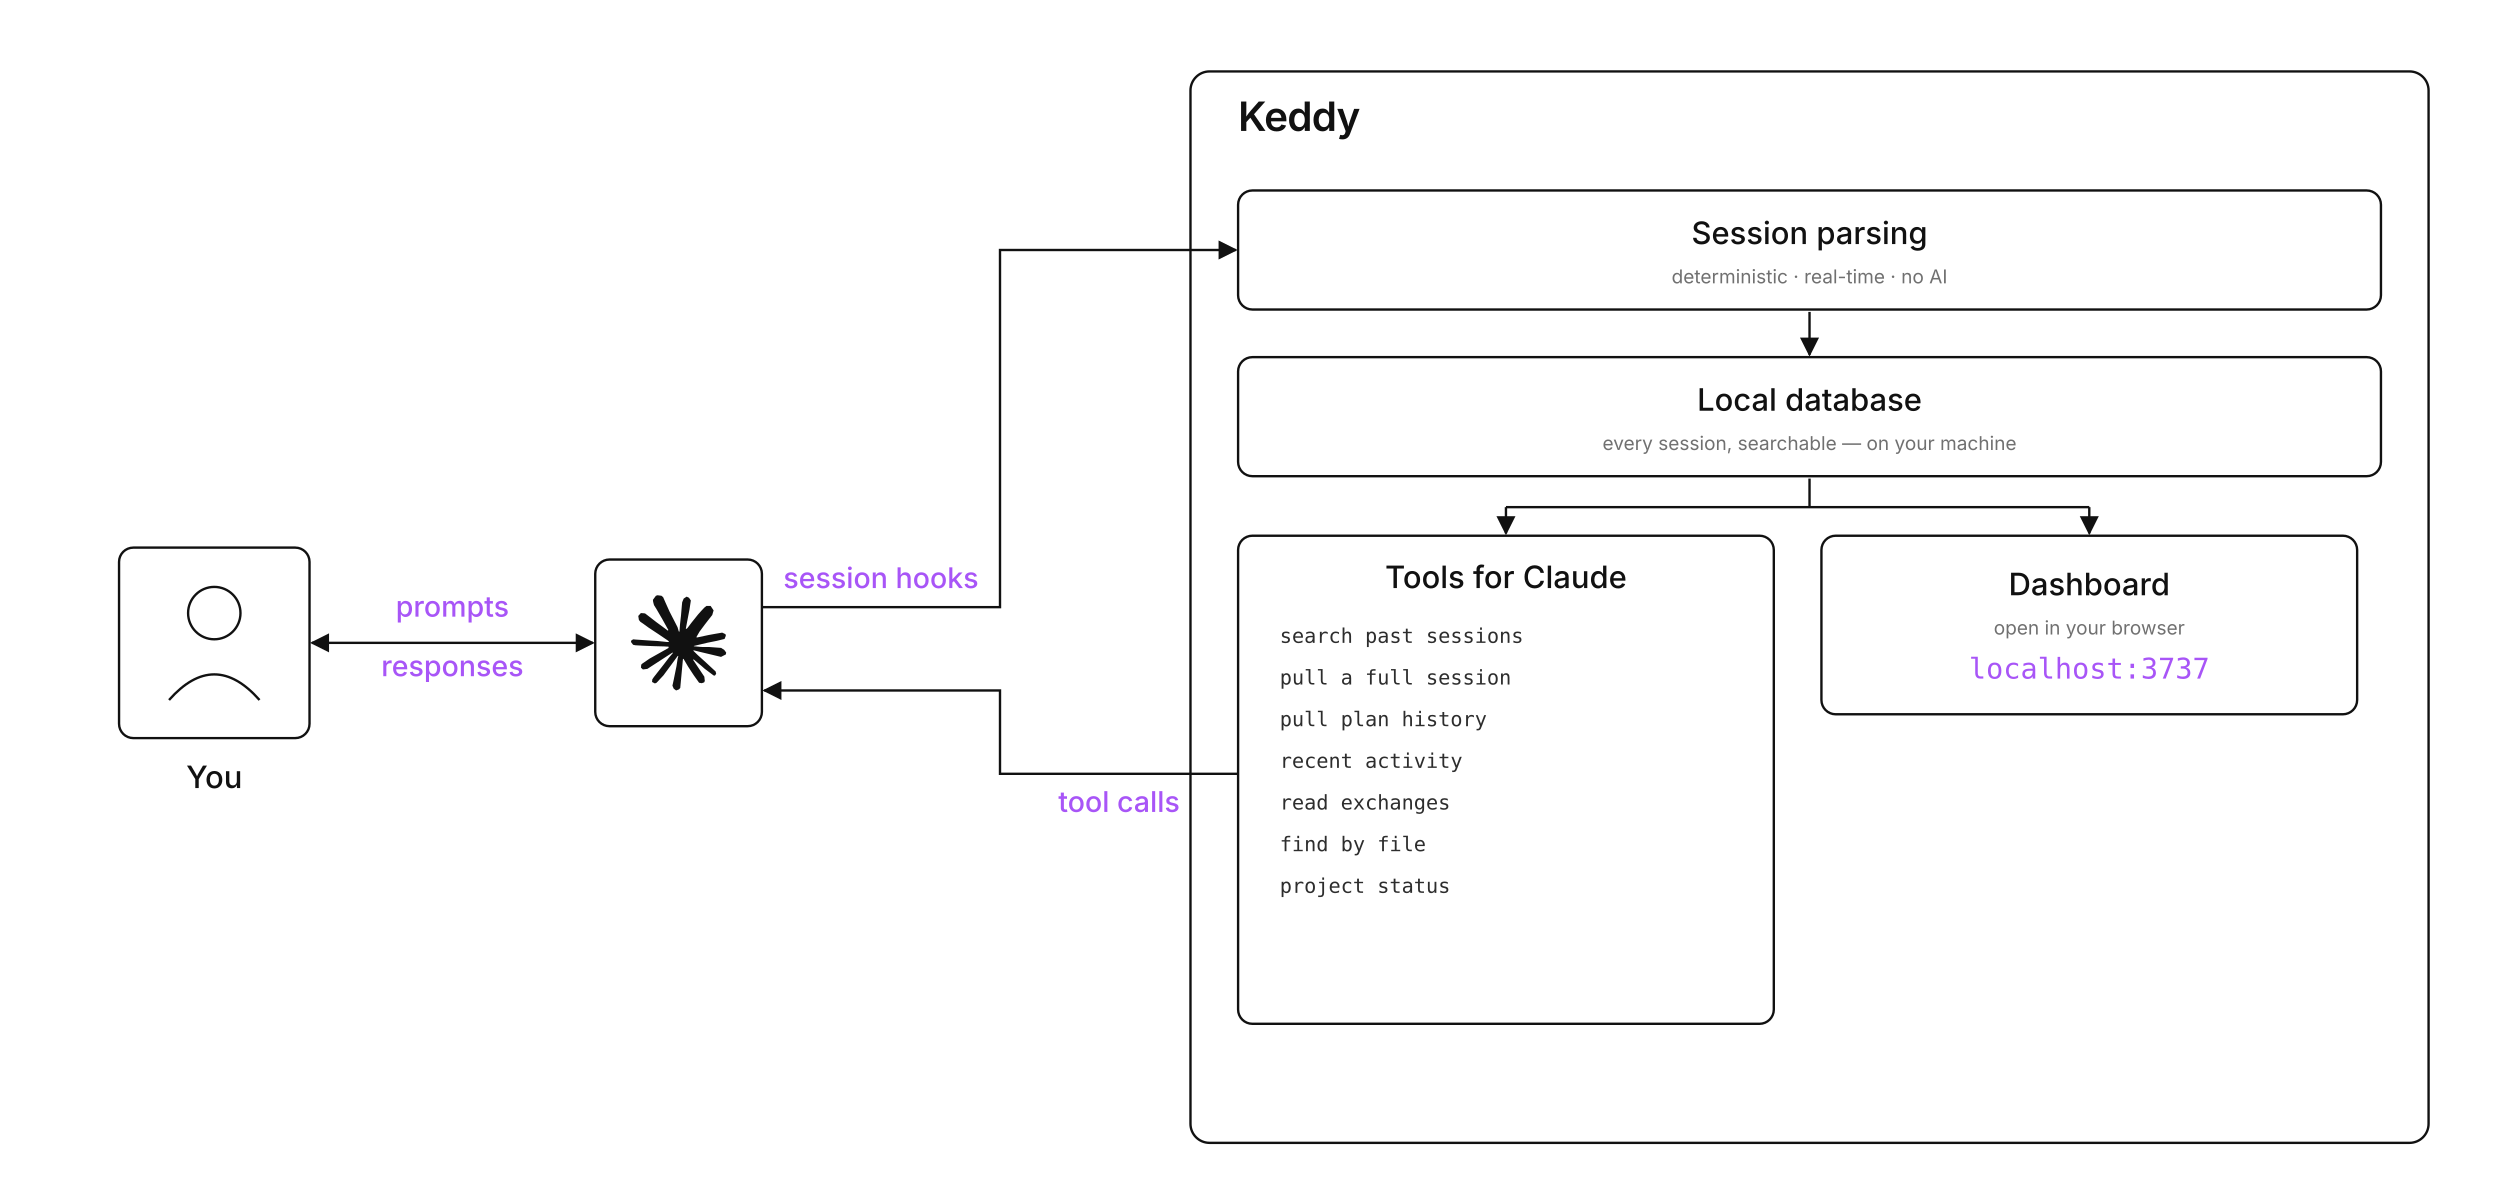
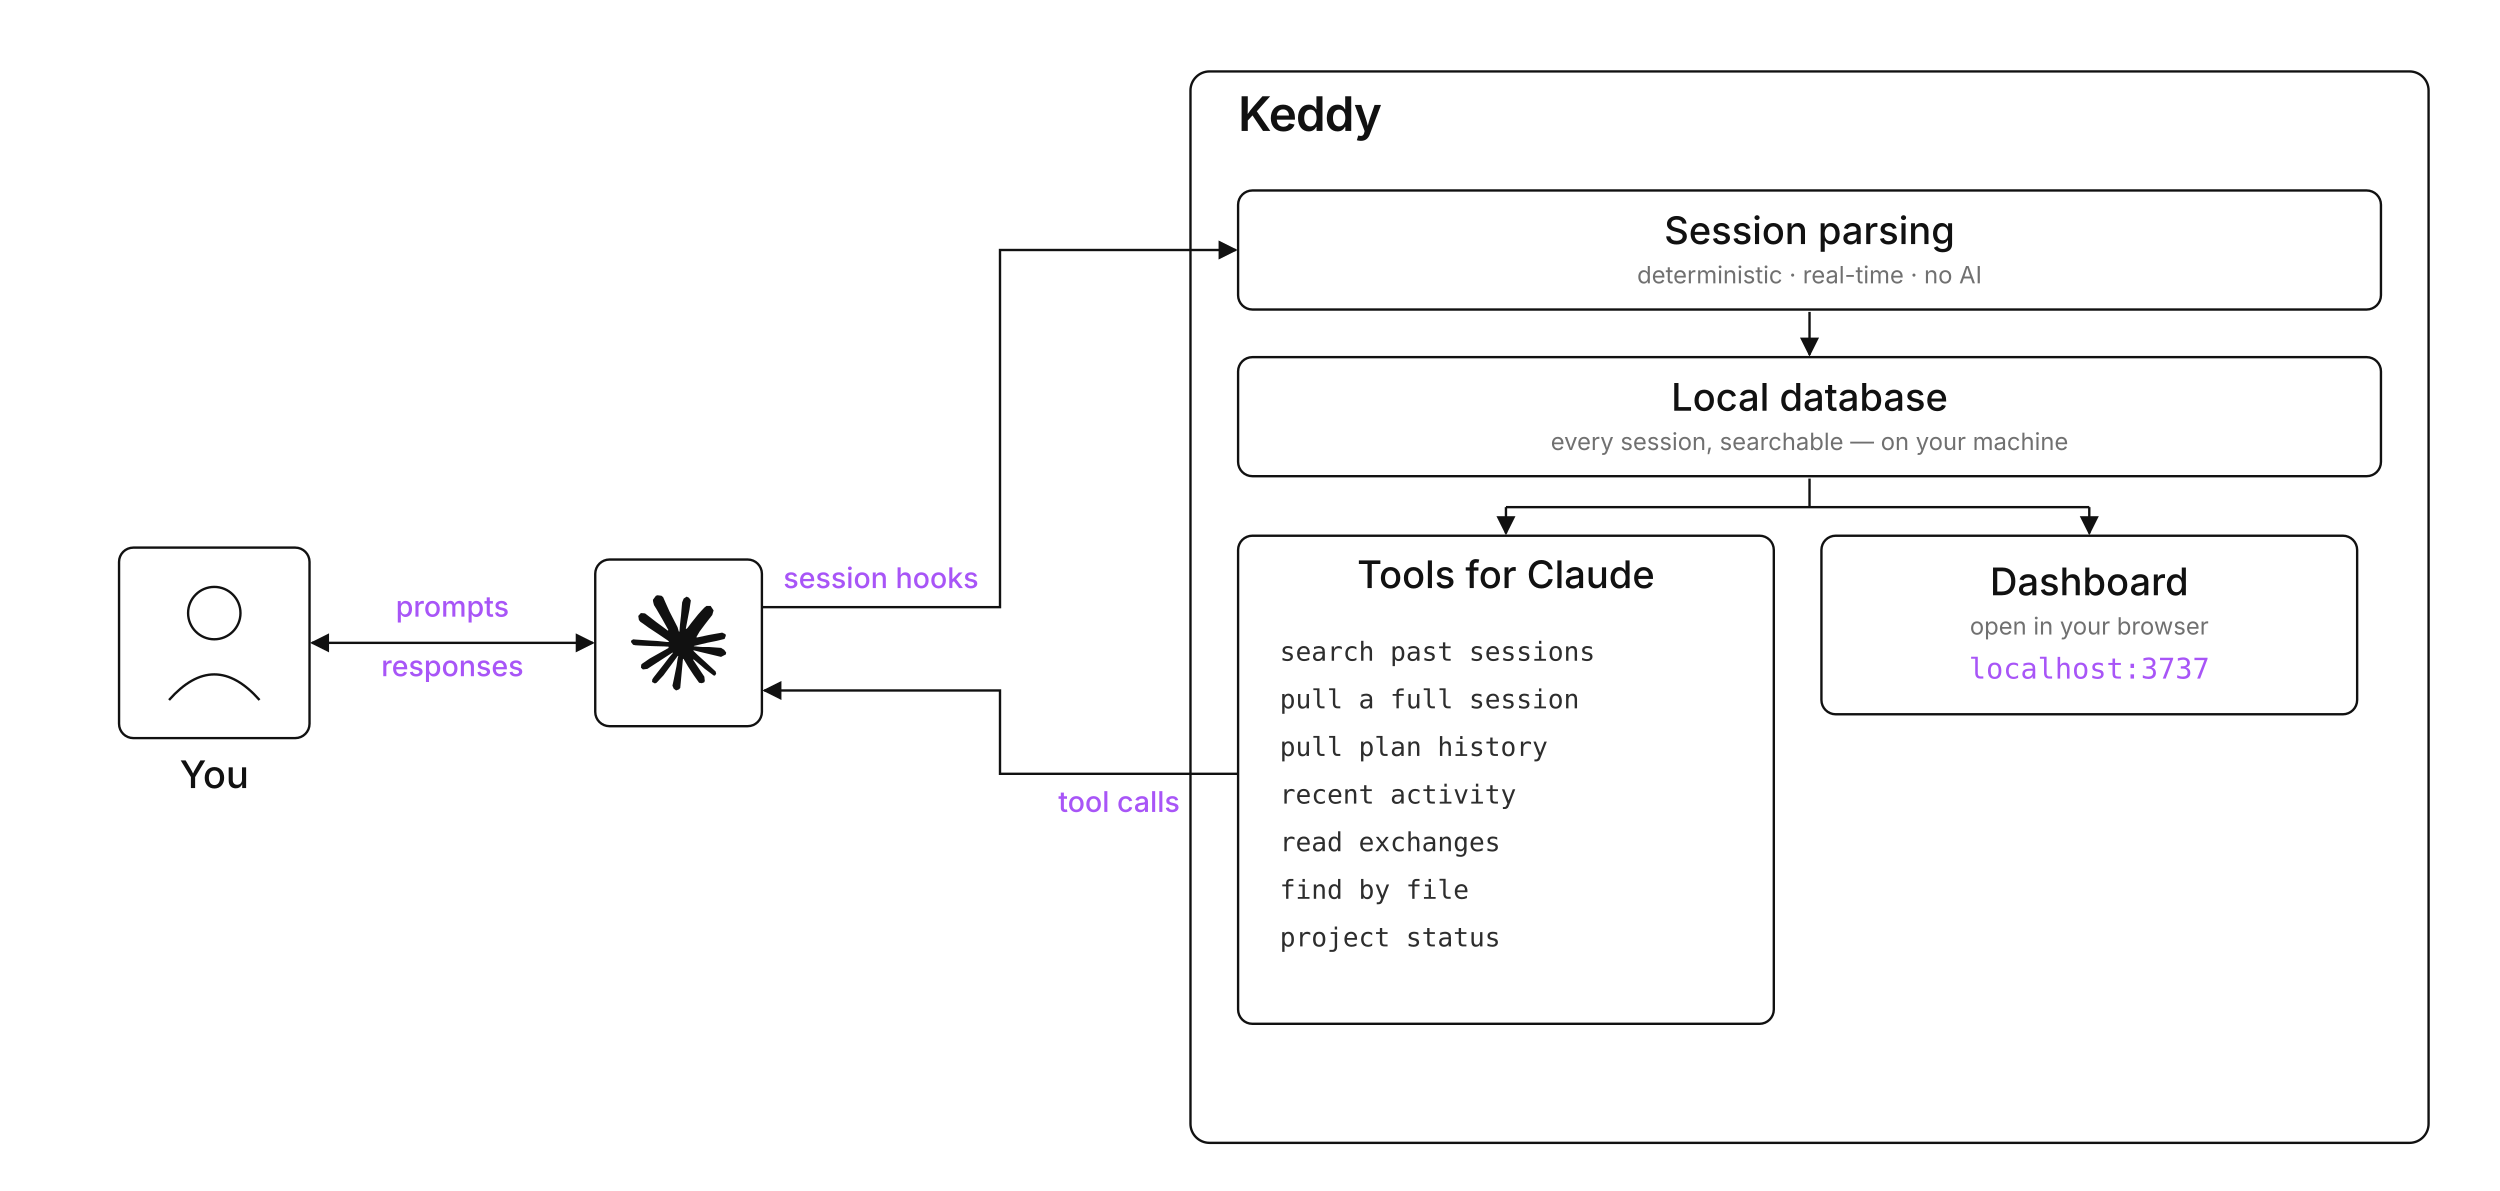
<svg xmlns="http://www.w3.org/2000/svg" viewBox="0 0 2100 1000" role="img" aria-label="Keddy architecture: You interact with Claude Code; Claude Code sends session hooks to Keddy's session reader, which writes to a local database. The database serves both MCP tools that Claude can call, and a dashboard you open in your browser.">
  <defs>
    <style>
      .box { fill: none; stroke: #111111; stroke-width: 2; }
      .label { font-family: -apple-system, BlinkMacSystemFont, "Inter", "Helvetica Neue", Arial, sans-serif; fill: #111111; }
-       .label-box { font-size: 26px; font-weight: 500; }
-       .label-sub { font-size: 16px; font-weight: 400; opacity: 0.6; }
-       .label-title { font-size: 34px; font-weight: 600; letter-spacing: -0.02em; }
+       .label-box { font-size: 32px; font-weight: 500; }
+       .label-sub { font-size: 20px; font-weight: 400; opacity: 0.6; }
+       .label-title { font-size: 40px; font-weight: 600; letter-spacing: -0.02em; }
      .label-arrow { font-family: -apple-system, BlinkMacSystemFont, "Inter", "Helvetica Neue", Arial, sans-serif; font-size: 24px; font-weight: 500; fill: #a855f7; }
-       .tool-list { font-family: ui-monospace, "SF Mono", Menlo, Consolas, monospace; font-size: 17px; fill: #111111; opacity: 0.88; }
+       .tool-list { font-family: ui-monospace, "SF Mono", Menlo, Consolas, monospace; font-size: 22px; fill: #111111; opacity: 0.88; }
      .arrow { stroke: #111111; stroke-width: 2; fill: none; }
    </style>
    <marker id="arrowhead" viewBox="0 0 10 10" refX="9" refY="5" markerWidth="8" markerHeight="8" orient="auto-start-reverse">
      <path d="M 0 0 L 10 5 L 0 10 z" fill="#111111" />
    </marker>
  </defs>
  <rect x="100" y="460" width="160" height="160" rx="12" class="box" />
  <circle cx="180" cy="515" r="22" fill="none" stroke="#111111" stroke-width="2" />
  <path d="M 142 588 Q 180 545 218 588" fill="none" stroke="#111111" stroke-width="2" />
  <text x="180" y="662" text-anchor="middle" class="label label-box">You</text>
  <line x1="262" y1="540" x2="498" y2="540" class="arrow" marker-end="url(#arrowhead)" marker-start="url(#arrowhead)" />
  <text x="380" y="518" text-anchor="middle" class="label-arrow">prompts</text>
  <text x="380" y="568" text-anchor="middle" class="label-arrow">responses</text>
  <rect x="500" y="470" width="140" height="140" rx="12" class="box" />
  <svg x="530" y="500" width="80" height="80" viewBox="0 0 24 24">
    <path fill="#111111" d="m4.714 15.956 4.717-2.647.079-.231-.079-.128h-.231l-.789-.049-2.696-.073-2.337-.097-2.265-.121-.571-.121-.534-.704.055-.352.48-.322.686.061 1.518.103 2.277.158 1.651.097 2.447.255h.389l.055-.158-.134-.097-.103-.097L6.973 9.836l-2.55-1.688-1.336-.971-.723-.492-.364-.461-.158-1.008.656-.723.88.061.225.061.892.686 1.906 1.475 2.489 1.834.364.303.146-.103.018-.073-.164-.273-1.354-2.447-1.445-2.489-.643-1.032-.17-.619c-.061-.255-.103-.467-.103-.729L6.287.134 6.7 0l.996.134.419.364.619 1.415 1.002 2.228 1.554 3.03.455.898.243.832.091.255h.158v-.146l.128-1.706.237-2.095.231-2.696.079-.759.376-.911.747-.492.583.279.48.686-.067.443-.285 1.852-.559 2.902-.364 1.943h.212l.243-.243.984-1.305 1.651-2.064.729-.82.85-.905.546-.431h1.032l.759 1.129-.34 1.166-1.062 1.348-.88 1.141-1.263 1.7-.789 1.36.073.109.188-.018 2.853-.607 1.542-.279 1.84-.316.832.389.091.395-.328.807-1.967.486-2.307.461-3.436.814-.043.03.049.061 1.548.146.662.036h1.621l3.018.225.789.522.474.638-.079.486-1.214.619-1.639-.389-3.825-.911-1.311-.328h-.182v.109l1.093 1.069 2.003 1.809 2.507 2.331.128.577-.322.455-.34-.049-2.204-1.657-.85-.747-1.925-1.621h-.128v.17l.443.65 2.344 3.521.121 1.081-.17.352-.607.212-.668-.121-1.372-1.925L14.38 17.959l-1.141-1.943-.14.079-.674 7.255-.316.37-.729.279-.607-.461-.322-.747.322-1.475.389-1.925.316-1.53.285-1.9.17-.631-.012-.043-.14.018-1.433 1.967-2.18 2.945-1.724 1.846-.413.164-.716-.37.067-.662.401-.589 2.386-3.036 1.439-1.882.929-1.087-.006-.158h-.055l-6.338 4.116-1.129.146-.486-.455.061-.747.231-.243 1.906-1.311Z" />
  </svg>
  <path d="M 640 510 L 840 510 L 840 210 L 1038 210" class="arrow" marker-end="url(#arrowhead)" />
  <text x="740" y="494" text-anchor="middle" class="label-arrow">session hooks</text>
  <path d="M 1040 650 L 840 650 L 840 580 L 642 580" class="arrow" marker-end="url(#arrowhead)" />
  <text x="940" y="682" text-anchor="middle" class="label-arrow">tool calls</text>
  <rect x="1000" y="60" width="1040" height="900" rx="16" class="box" />
  <text x="1040" y="110" class="label label-title">Keddy</text>
  <rect x="1040" y="160" width="960" height="100" rx="12" class="box" />
  <text x="1520" y="205" text-anchor="middle" class="label label-box">Session parsing</text>
  <text x="1520" y="238" text-anchor="middle" class="label label-sub">deterministic · real-time · no AI</text>
  <line x1="1520" y1="262" x2="1520" y2="298" class="arrow" marker-end="url(#arrowhead)" />
  <rect x="1040" y="300" width="960" height="100" rx="12" class="box" />
  <text x="1520" y="345" text-anchor="middle" class="label label-box">Local database</text>
  <text x="1520" y="378" text-anchor="middle" class="label label-sub">every session, searchable — on your machine</text>
  <line x1="1520" y1="402" x2="1520" y2="426" class="arrow" />
  <line x1="1265" y1="426" x2="1755" y2="426" class="arrow" />
  <line x1="1265" y1="426" x2="1265" y2="448" class="arrow" marker-end="url(#arrowhead)" />
  <line x1="1755" y1="426" x2="1755" y2="448" class="arrow" marker-end="url(#arrowhead)" />
  <rect x="1040" y="450" width="450" height="410" rx="12" class="box" />
  <text x="1265" y="494" text-anchor="middle" class="label label-box">Tools for Claude</text>
  <g class="tool-list">
-     <text x="1075" y="540">search past sessions</text>
-     <text x="1075" y="575">pull a full session</text>
-     <text x="1075" y="610">pull plan history</text>
-     <text x="1075" y="645">recent activity</text>
-     <text x="1075" y="680">read exchanges</text>
-     <text x="1075" y="715">find by file</text>
-     <text x="1075" y="750">project status</text>
+     <text x="1075" y="555">search past sessions</text>
+     <text x="1075" y="595">pull a full session</text>
+     <text x="1075" y="635">pull plan history</text>
+     <text x="1075" y="675">recent activity</text>
+     <text x="1075" y="715">read exchanges</text>
+     <text x="1075" y="755">find by file</text>
+     <text x="1075" y="795">project status</text>
  </g>
  <rect x="1530" y="450" width="450" height="150" rx="12" class="box" />
  <text x="1755" y="500" text-anchor="middle" class="label label-box">Dashboard</text>
  <text x="1755" y="533" text-anchor="middle" class="label label-sub">open in your browser</text>
  <text x="1755" y="570" text-anchor="middle" class="label-arrow" style="font-family: ui-monospace, 'SF Mono', Menlo, Consolas, monospace;">localhost:3737</text>
</svg>
